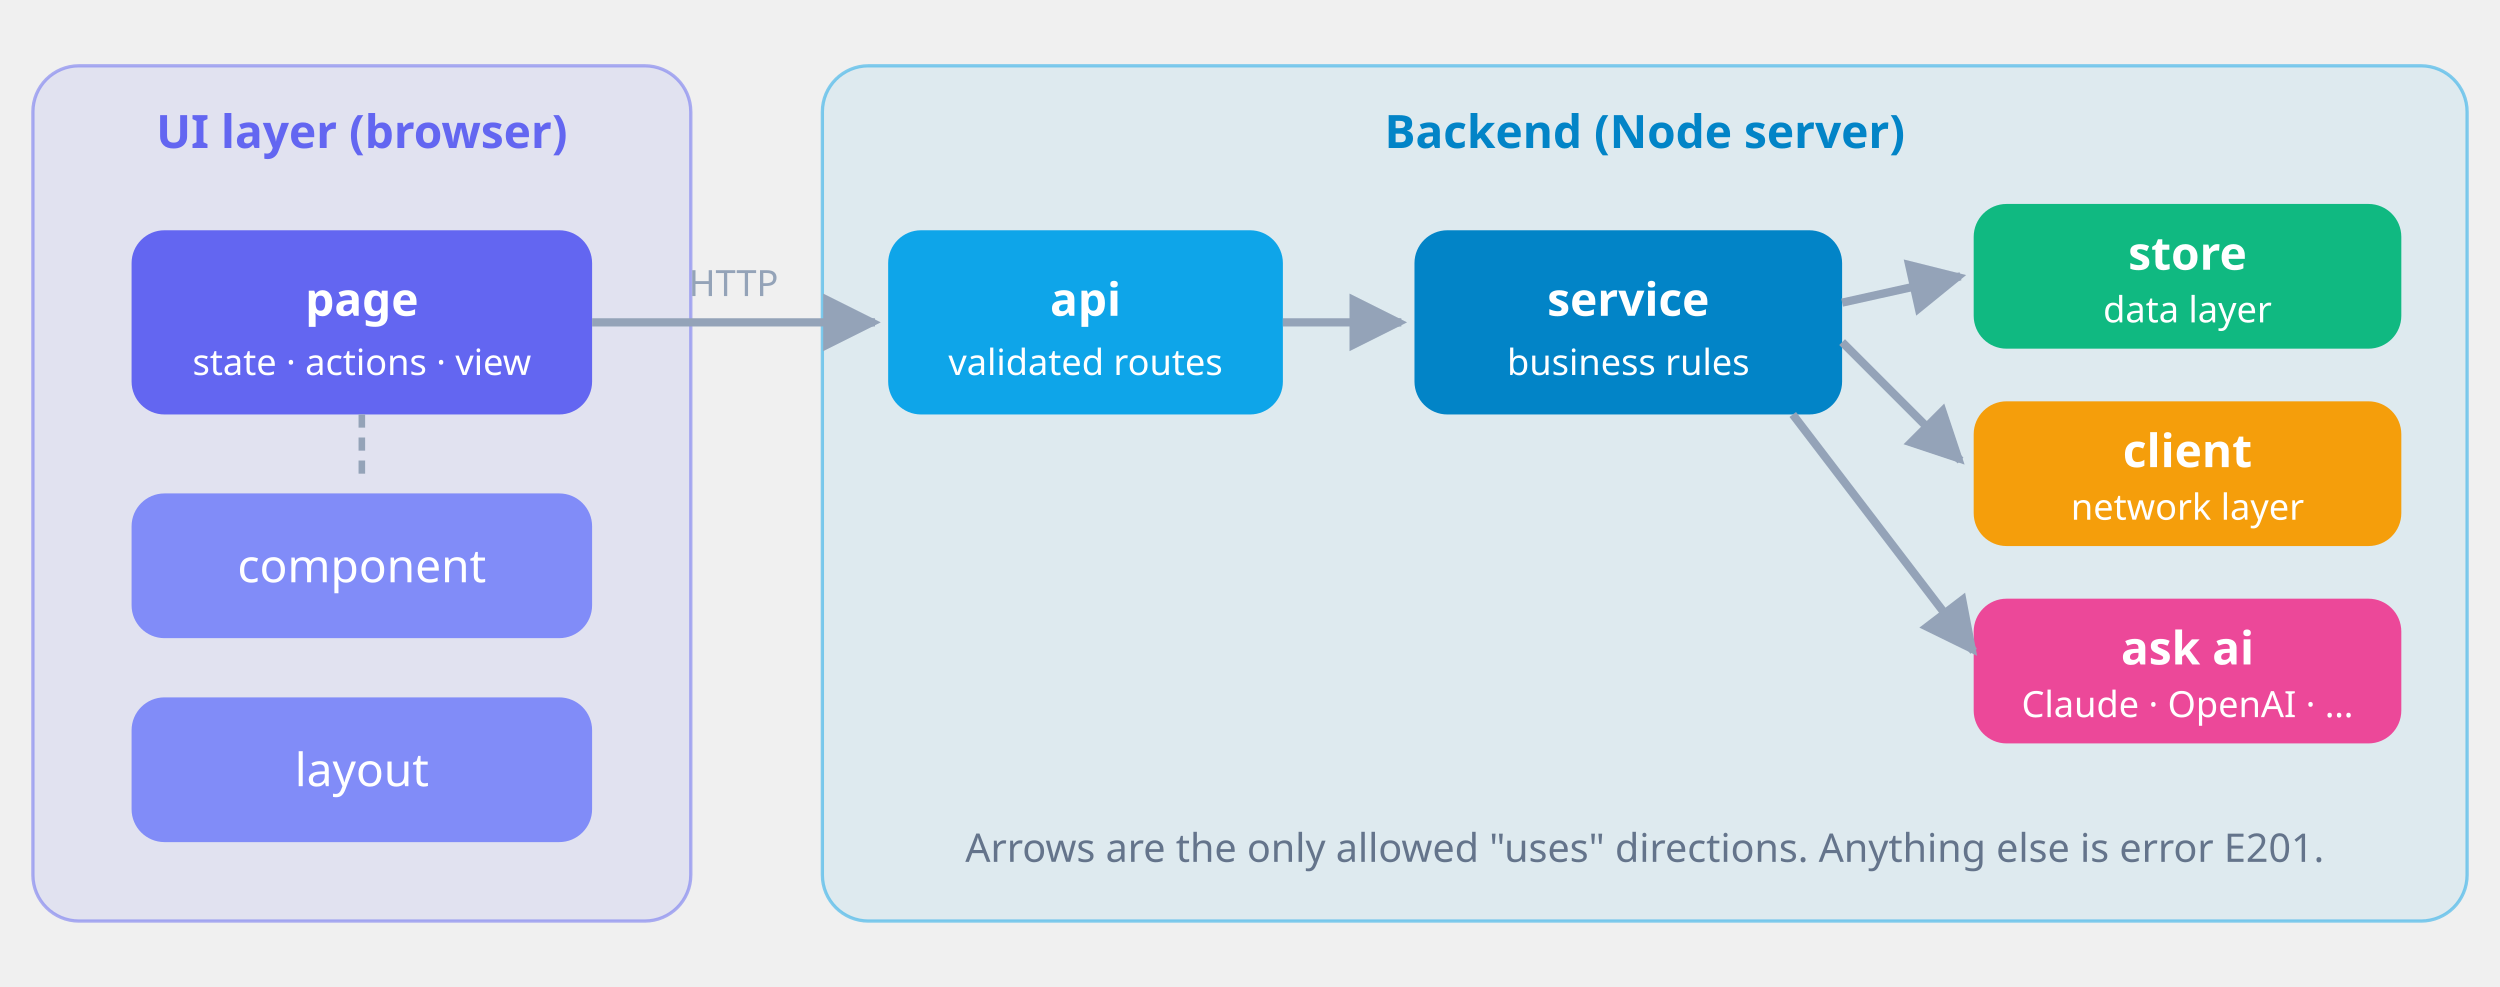
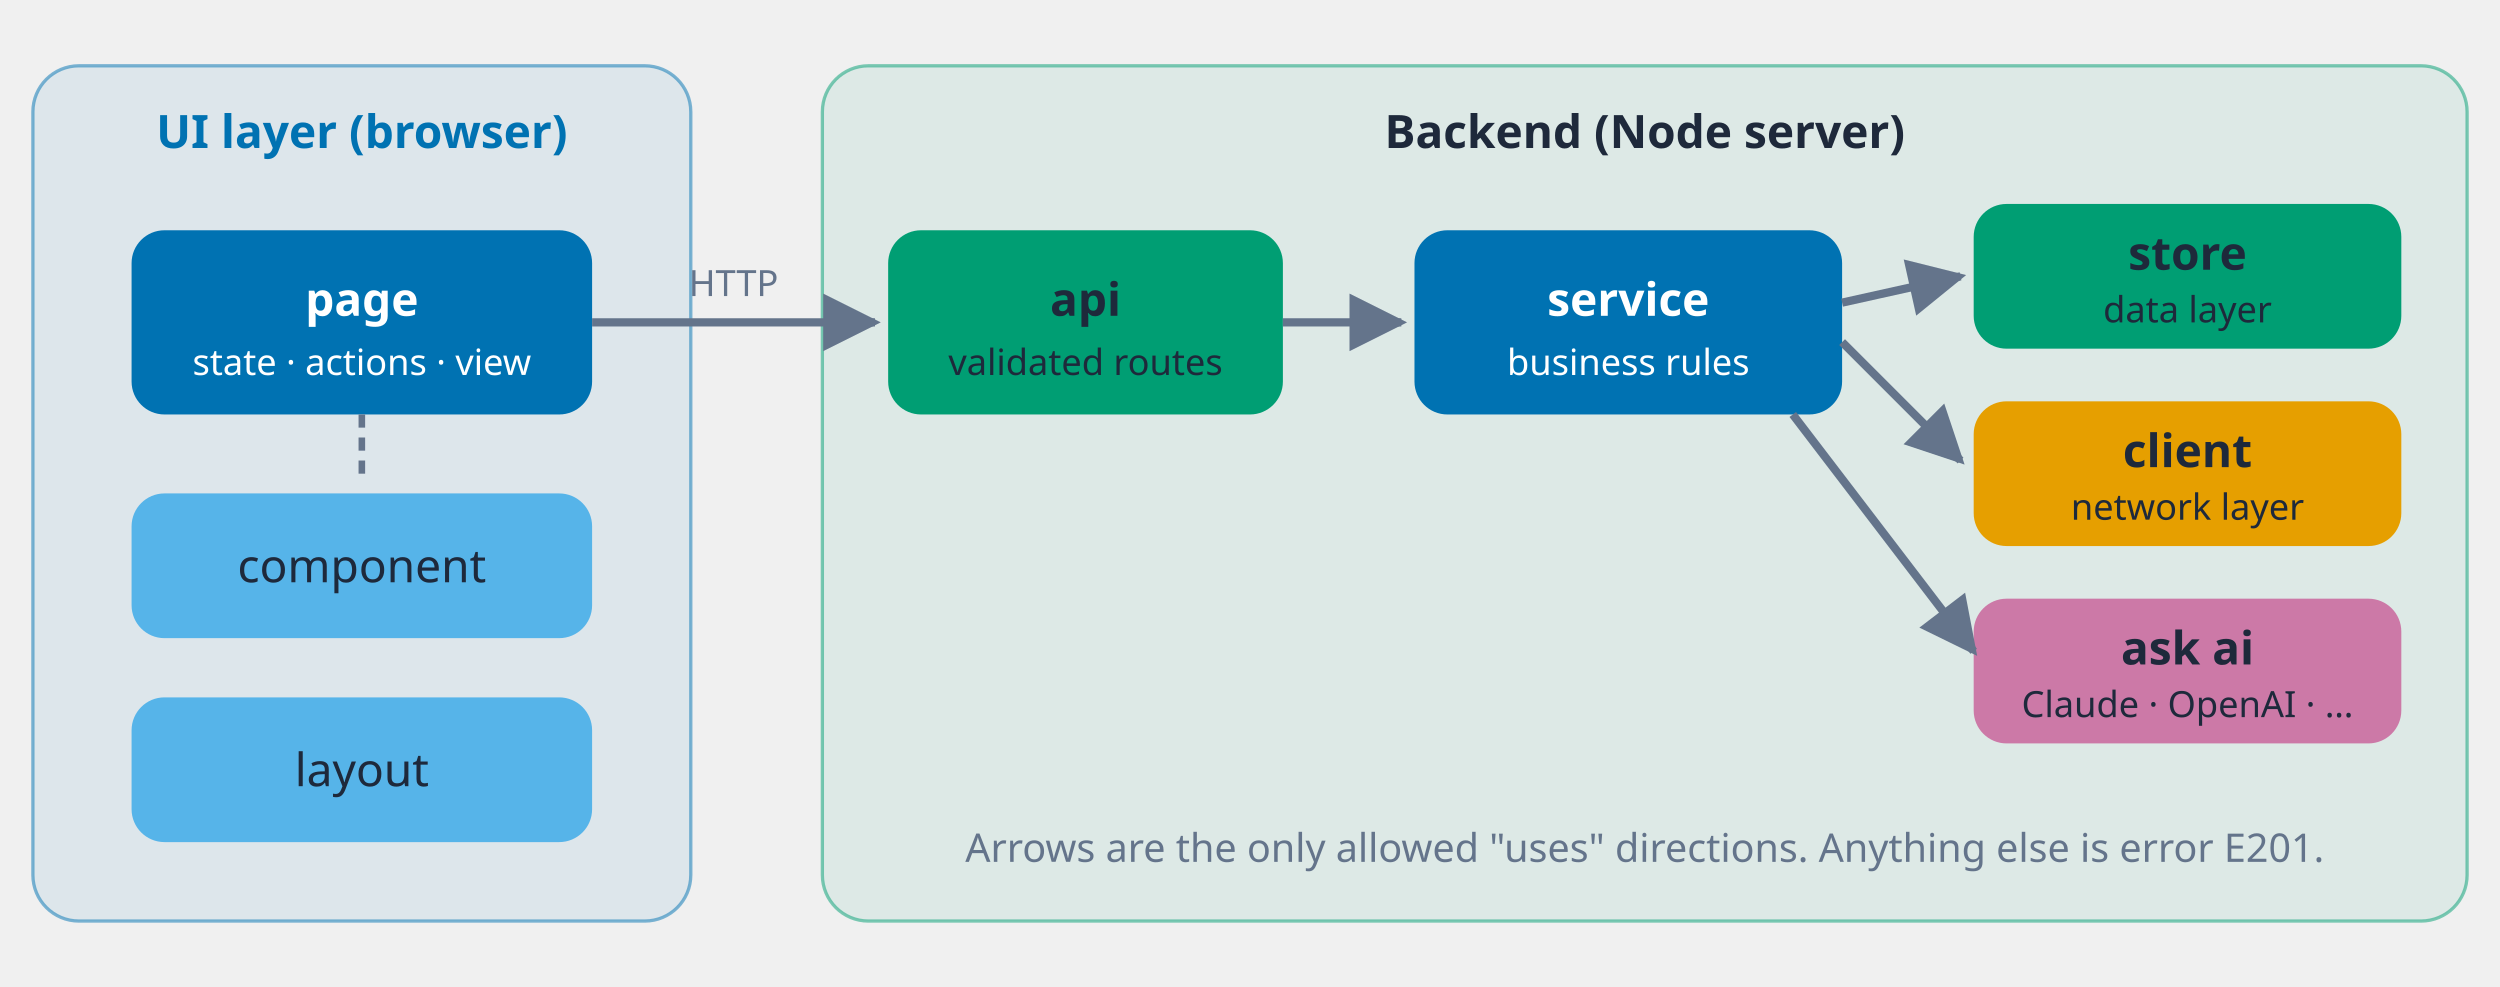
<svg xmlns="http://www.w3.org/2000/svg" viewBox="0 0 760 300" font-family="ui-sans-serif, system-ui, sans-serif" font-size="14">
  <defs>
    <marker id="a" viewBox="0 0 10 10" refX="9" refY="5" markerWidth="7" markerHeight="7" orient="auto">
-       <path d="M0 0L10 5L0 10z" fill="#94a3b8" />
+       <path d="M0 0L10 5L0 10z" fill="#64748B" />
    </marker>
  </defs>
-   <rect x="10" y="20" width="200" height="260" rx="14" fill="#6366f1" fill-opacity=".10" stroke="#6366f1" stroke-opacity=".5" />
-   <text x="110" y="45" text-anchor="middle" fill="#6366f1" font-weight="700">UI layer (browser)</text>
-   <rect x="40" y="70" width="140" height="56" rx="10" fill="#6366f1" />
-   <text x="110" y="96" text-anchor="middle" fill="#fff" font-weight="700">page</text>
-   <text x="110" y="114" text-anchor="middle" fill="#fff" font-size="11">state · actions · view</text>
-   <rect x="40" y="150" width="140" height="44" rx="10" fill="#818cf8" />
-   <text x="110" y="177" text-anchor="middle" fill="#fff">component</text>
-   <rect x="40" y="212" width="140" height="44" rx="10" fill="#818cf8" />
-   <text x="110" y="239" text-anchor="middle" fill="#fff">layout</text>
-   <rect x="250" y="20" width="500" height="260" rx="14" fill="#0ea5e9" fill-opacity=".08" stroke="#0ea5e9" stroke-opacity=".5" />
-   <text x="500" y="45" text-anchor="middle" fill="#0284c7" font-weight="700">Backend (Node server)</text>
-   <rect x="270" y="70" width="120" height="56" rx="10" fill="#0ea5e9" />
-   <text x="330" y="96" text-anchor="middle" fill="#fff" font-weight="700">api</text>
-   <text x="330" y="114" text-anchor="middle" fill="#fff" font-size="11">validated routes</text>
-   <rect x="430" y="70" width="130" height="56" rx="10" fill="#0284c7" />
-   <text x="495" y="96" text-anchor="middle" fill="#fff" font-weight="700">service</text>
-   <text x="495" y="114" text-anchor="middle" fill="#fff" font-size="11">business rules</text>
-   <rect x="600" y="62" width="130" height="44" rx="10" fill="#10b981" />
-   <text x="665" y="82" text-anchor="middle" fill="#fff" font-weight="700">store</text>
-   <text x="665" y="98" text-anchor="middle" fill="#fff" font-size="11">data layer</text>
-   <rect x="600" y="122" width="130" height="44" rx="10" fill="#f59e0b" />
-   <text x="665" y="142" text-anchor="middle" fill="#fff" font-weight="700">client</text>
-   <text x="665" y="158" text-anchor="middle" fill="#fff" font-size="11">network layer</text>
-   <rect x="600" y="182" width="130" height="44" rx="10" fill="#ec4899" />
-   <text x="665" y="202" text-anchor="middle" fill="#fff" font-weight="700">ask ai</text>
-   <text x="665" y="218" text-anchor="middle" fill="#fff" font-size="11">Claude · OpenAI · …</text>
-   <path d="M180 98H266" stroke="#94a3b8" stroke-width="2.5" marker-end="url(#a)" />
-   <text x="223" y="90" text-anchor="middle" fill="#94a3b8" font-size="11">HTTP</text>
-   <path d="M390 98H426" stroke="#94a3b8" stroke-width="2.5" marker-end="url(#a)" />
-   <path d="M560 92L596 84" stroke="#94a3b8" stroke-width="2.5" marker-end="url(#a)" />
-   <path d="M560 104L596 140" stroke="#94a3b8" stroke-width="2.5" marker-end="url(#a)" />
-   <path d="M545 126L600 198" stroke="#94a3b8" stroke-width="2.5" marker-end="url(#a)" />
-   <path d="M110 126V146" stroke="#94a3b8" stroke-width="2" stroke-dasharray="4 3" />
-   <text x="500" y="262" text-anchor="middle" fill="#64748b" font-size="12">Arrows are the only allowed "uses" directions. Anything else is error E201.</text>
+   <rect x="10" y="20" width="200" height="260" rx="14" fill="#0072B2" fill-opacity=".08" stroke="#0072B2" stroke-opacity=".5" />
+   <text x="110" y="45" text-anchor="middle" fill="#0072B2" font-weight="700">UI layer (browser)</text>
+   <rect x="40" y="70" width="140" height="56" rx="10" fill="#0072B2" />
+   <text x="110" y="96" text-anchor="middle" fill="#FFFFFF" font-weight="700">page</text>
+   <text x="110" y="114" text-anchor="middle" fill="#FFFFFF" font-size="11">state · actions · view</text>
+   <rect x="40" y="150" width="140" height="44" rx="10" fill="#56B4E9" />
+   <text x="110" y="177" text-anchor="middle" fill="#1E293B">component</text>
+   <rect x="40" y="212" width="140" height="44" rx="10" fill="#56B4E9" />
+   <text x="110" y="239" text-anchor="middle" fill="#1E293B">layout</text>
+   <rect x="250" y="20" width="500" height="260" rx="14" fill="#009E73" fill-opacity=".08" stroke="#009E73" stroke-opacity=".5" />
+   <text x="500" y="45" text-anchor="middle" fill="#1E293B" font-weight="700">Backend (Node server)</text>
+   <rect x="270" y="70" width="120" height="56" rx="10" fill="#009E73" />
+   <text x="330" y="96" text-anchor="middle" fill="#1E293B" font-weight="700">api</text>
+   <text x="330" y="114" text-anchor="middle" fill="#1E293B" font-size="11">validated routes</text>
+   <rect x="430" y="70" width="130" height="56" rx="10" fill="#0072B2" />
+   <text x="495" y="96" text-anchor="middle" fill="#FFFFFF" font-weight="700">service</text>
+   <text x="495" y="114" text-anchor="middle" fill="#FFFFFF" font-size="11">business rules</text>
+   <rect x="600" y="62" width="130" height="44" rx="10" fill="#009E73" />
+   <text x="665" y="82" text-anchor="middle" fill="#1E293B" font-weight="700">store</text>
+   <text x="665" y="98" text-anchor="middle" fill="#1E293B" font-size="11">data layer</text>
+   <rect x="600" y="122" width="130" height="44" rx="10" fill="#E69F00" />
+   <text x="665" y="142" text-anchor="middle" fill="#1E293B" font-weight="700">client</text>
+   <text x="665" y="158" text-anchor="middle" fill="#1E293B" font-size="11">network layer</text>
+   <rect x="600" y="182" width="130" height="44" rx="10" fill="#CC79A7" />
+   <text x="665" y="202" text-anchor="middle" fill="#1E293B" font-weight="700">ask ai</text>
+   <text x="665" y="218" text-anchor="middle" fill="#1E293B" font-size="11">Claude · OpenAI · …</text>
+   <path d="M180 98H266" stroke="#64748B" stroke-width="2.5" marker-end="url(#a)" />
+   <text x="223" y="90" text-anchor="middle" fill="#64748B" font-size="11">HTTP</text>
+   <path d="M390 98H426" stroke="#64748B" stroke-width="2.5" marker-end="url(#a)" />
+   <path d="M560 92L596 84" stroke="#64748B" stroke-width="2.5" marker-end="url(#a)" />
+   <path d="M560 104L596 140" stroke="#64748B" stroke-width="2.5" marker-end="url(#a)" />
+   <path d="M545 126L600 198" stroke="#64748B" stroke-width="2.5" marker-end="url(#a)" />
+   <path d="M110 126V146" stroke="#64748B" stroke-width="2" stroke-dasharray="4 3" />
+   <text x="500" y="262" text-anchor="middle" fill="#64748B" font-size="12">Arrows are the only allowed "uses" directions. Anything else is error E201.</text>
</svg>
